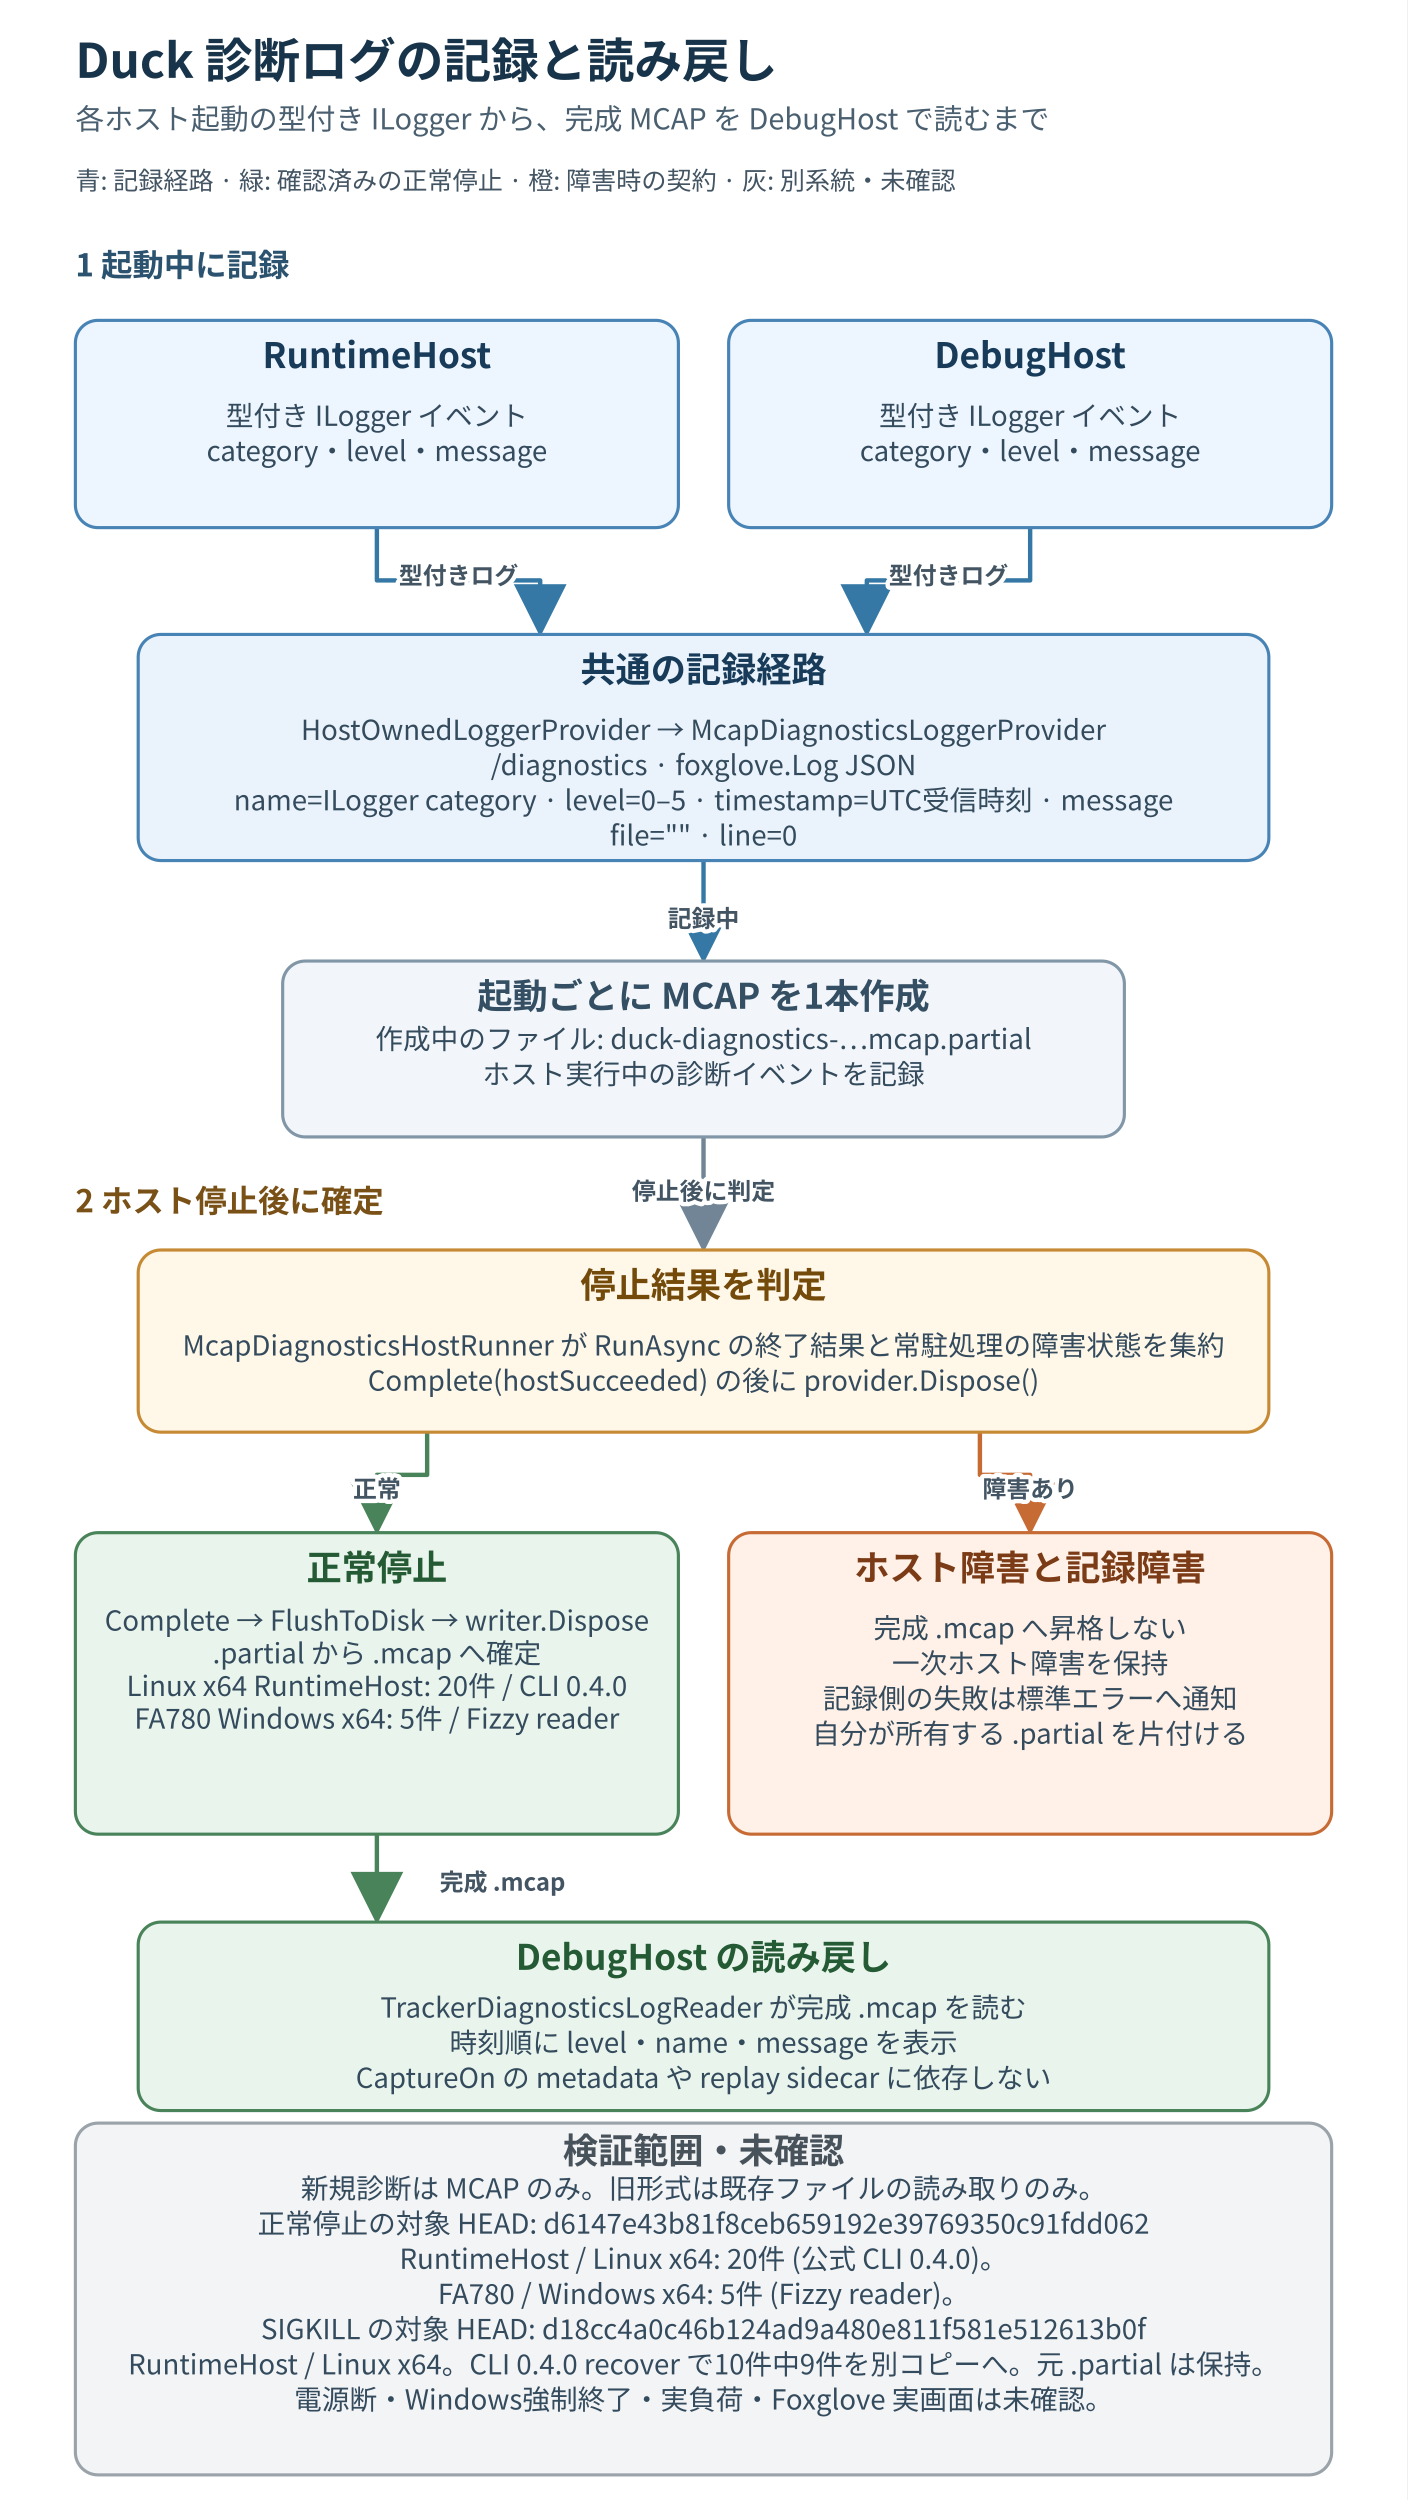
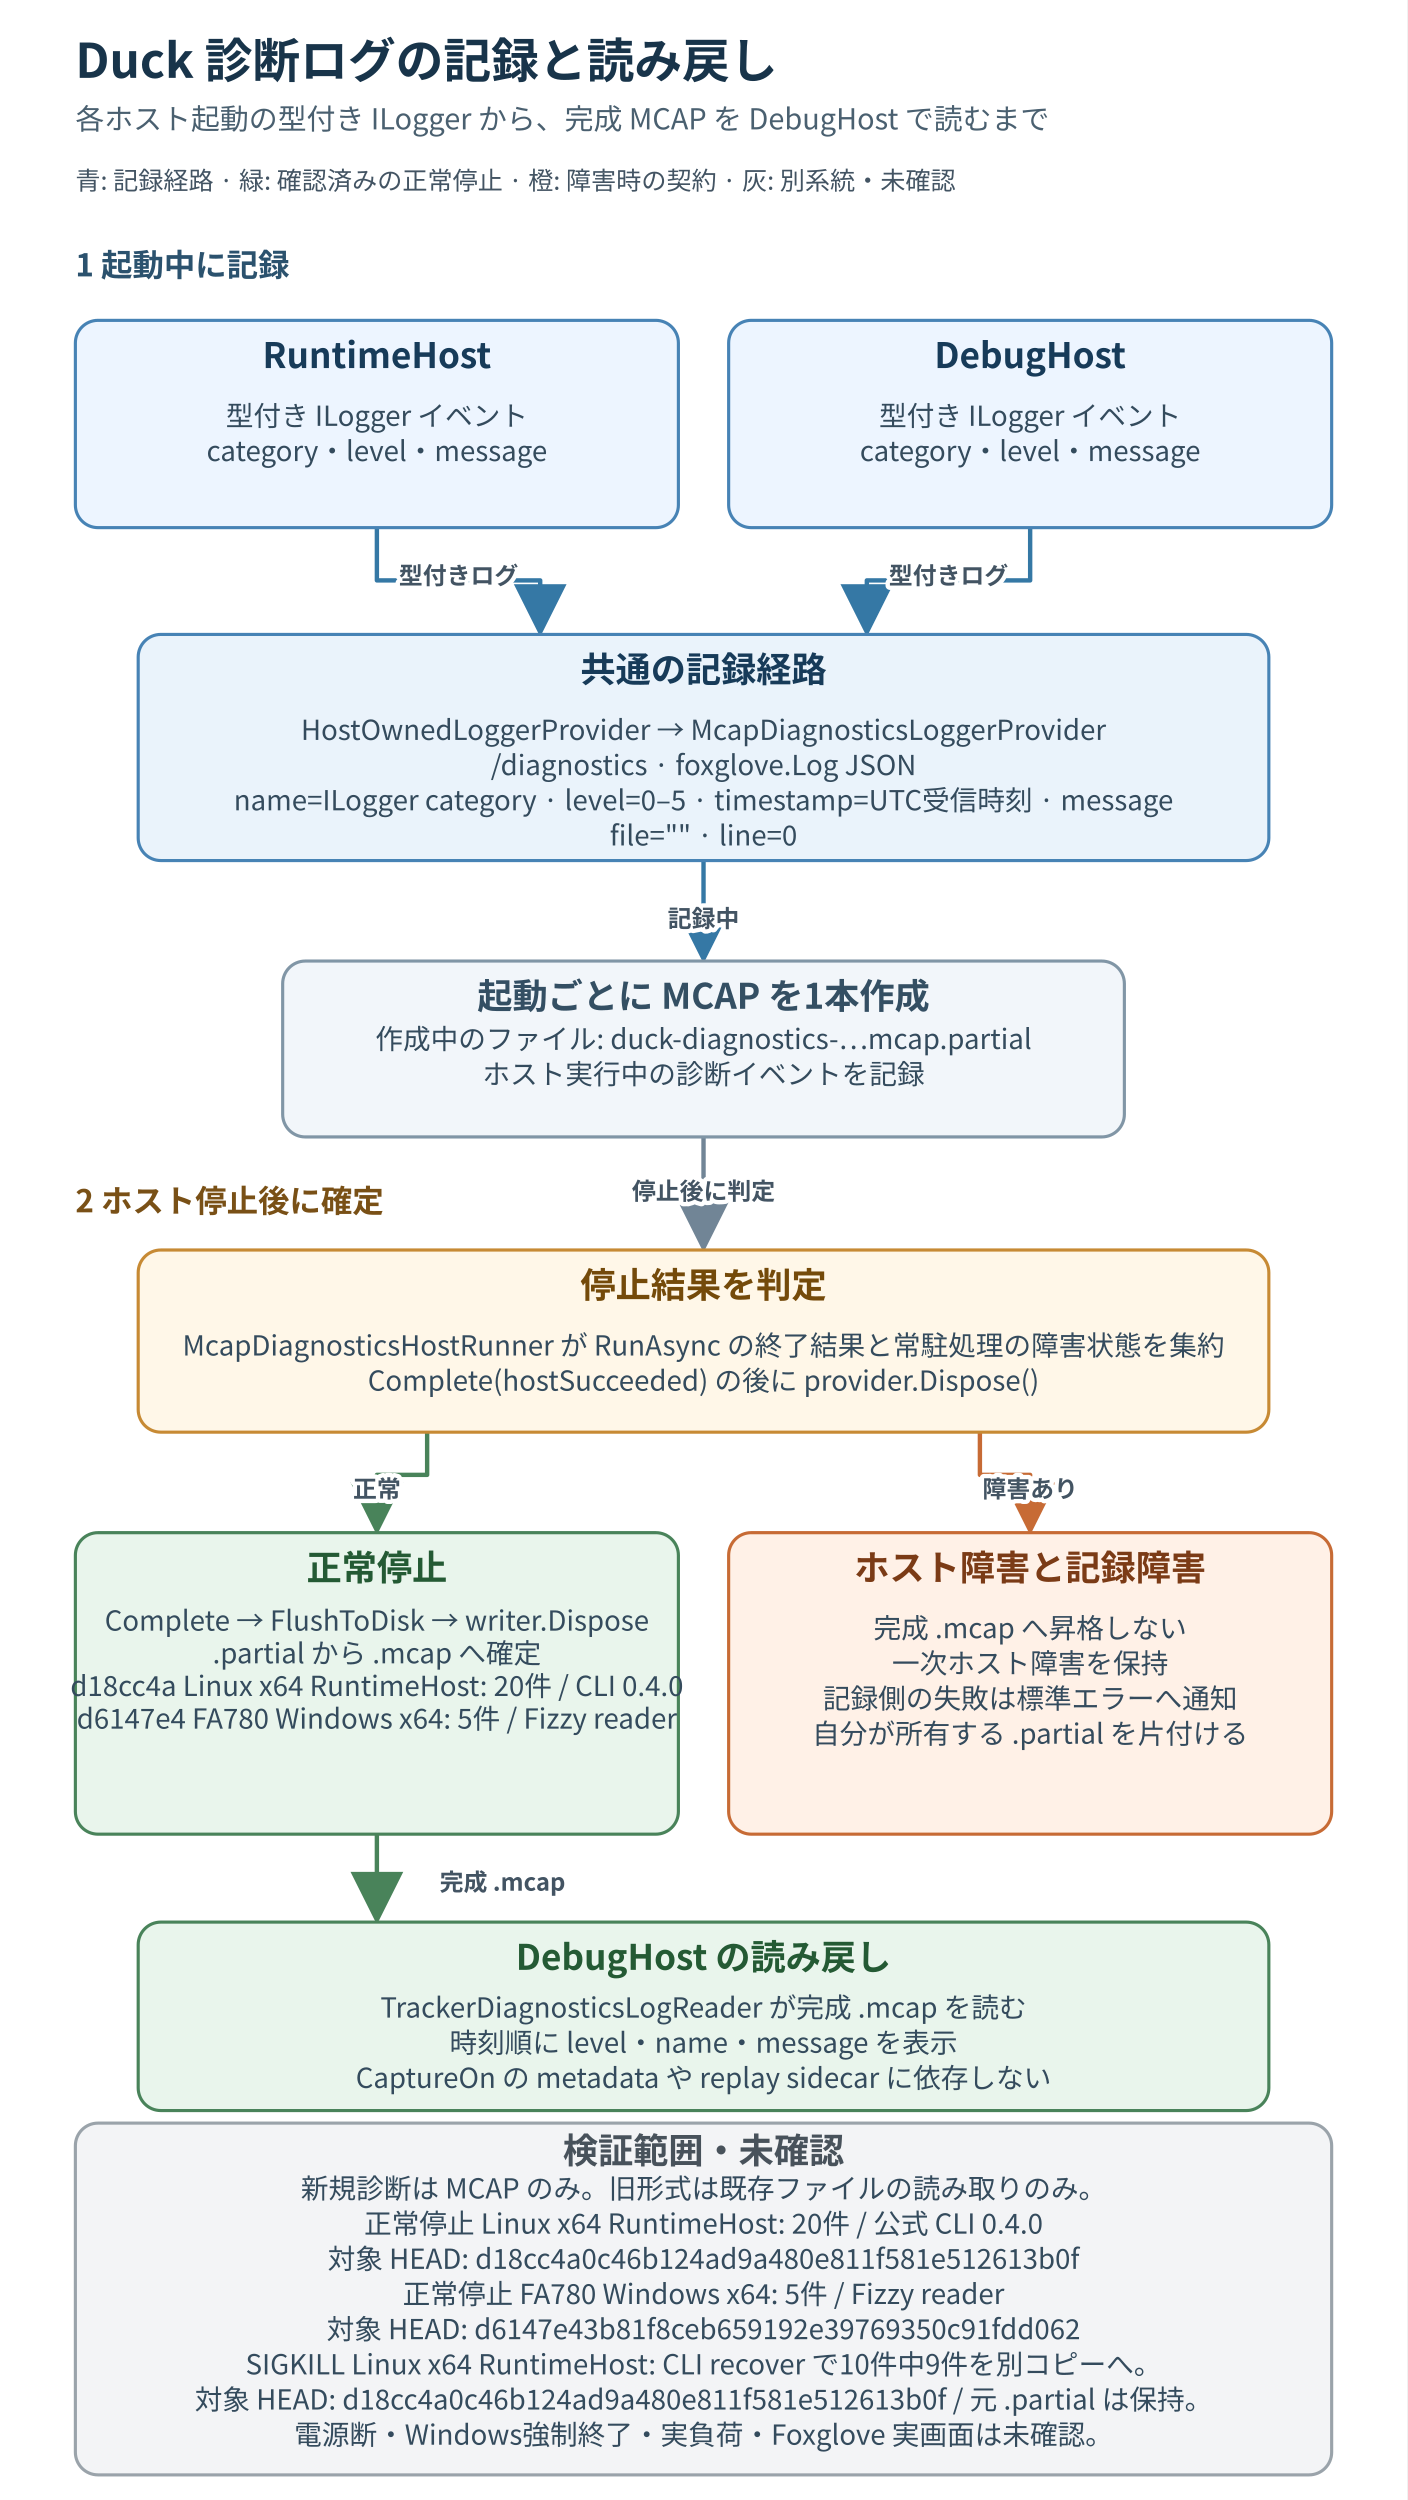
- <svg xmlns="http://www.w3.org/2000/svg" version="1.1" width="1120px" height="1990px" viewBox="0 0 1120 1990" content="&lt;mxfile host=&quot;app.diagrams.net&quot; compressed=&quot;false&quot; type=&quot;device&quot;&gt;&lt;diagram id=&quot;duck-diagnostics-mcap-flow&quot; name=&quot;診断ログの記録と読み戻し&quot;&gt;&lt;mxGraphModel page=&quot;1&quot; grid=&quot;0&quot; gridSize=&quot;10&quot; guides=&quot;1&quot; tooltips=&quot;1&quot; connect=&quot;1&quot; arrows=&quot;1&quot; fold=&quot;1&quot; pageScale=&quot;1&quot; pageWidth=&quot;1120&quot; pageHeight=&quot;1990&quot; math=&quot;0&quot; shadow=&quot;0&quot; background=&quot;#FFFFFF&quot;&gt;&lt;root&gt;&lt;mxCell id=&quot;0&quot; /&gt;&lt;mxCell id=&quot;1&quot; parent=&quot;0&quot; /&gt;&lt;mxCell id=&quot;runtime-host&quot; value=&quot;&amp;lt;b&amp;gt;RuntimeHost&amp;lt;/b&amp;gt;&amp;lt;br&amp;gt;型付き ILogger イベント&amp;lt;br&amp;gt;category・level・message&quot; style=&quot;rounded=1;arcSize=12;whiteSpace=wrap;html=1;align=center;verticalAlign=middle;fontFamily=Noto Sans CJK JP;fontSize=23;fontColor=#24374A;fillColor=#EDF5FF;strokeColor=#4783B5;strokeWidth=2;spacing=10;&quot; vertex=&quot;1&quot; parent=&quot;1&quot;&gt;&lt;mxGeometry x=&quot;60&quot; y=&quot;255&quot; width=&quot;480&quot; height=&quot;165&quot; as=&quot;geometry&quot; /&gt;&lt;/mxCell&gt;&lt;mxCell id=&quot;debug-host&quot; value=&quot;&amp;lt;b&amp;gt;DebugHost&amp;lt;/b&amp;gt;&amp;lt;br&amp;gt;型付き ILogger イベント&amp;lt;br&amp;gt;category・level・message&quot; style=&quot;rounded=1;arcSize=12;whiteSpace=wrap;html=1;align=center;verticalAlign=middle;fontFamily=Noto Sans CJK JP;fontSize=23;fontColor=#24374A;fillColor=#EDF5FF;strokeColor=#4783B5;strokeWidth=2;spacing=10;&quot; vertex=&quot;1&quot; parent=&quot;1&quot;&gt;&lt;mxGeometry x=&quot;580&quot; y=&quot;255&quot; width=&quot;480&quot; height=&quot;165&quot; as=&quot;geometry&quot; /&gt;&lt;/mxCell&gt;&lt;mxCell id=&quot;provider&quot; value=&quot;&amp;lt;b&amp;gt;共通の記録経路&amp;lt;/b&amp;gt;&amp;lt;br&amp;gt;HostOwnedLoggerProvider → McapDiagnosticsLoggerProvider&amp;lt;br&amp;gt;/diagnostics · foxglove.Log JSON&amp;lt;br&amp;gt;name=ILogger category  ·  level=0–5  ·  timestamp=UTC受信時刻  ·  message&amp;lt;br&amp;gt;file=&amp;amp;quot;&amp;amp;quot;  ·  line=0&quot; style=&quot;rounded=1;arcSize=12;whiteSpace=wrap;html=1;align=center;verticalAlign=middle;fontFamily=Noto Sans CJK JP;fontSize=23;fontColor=#24374A;fillColor=#EAF3FB;strokeColor=#4783B5;strokeWidth=2;spacing=10;&quot; vertex=&quot;1&quot; parent=&quot;1&quot;&gt;&lt;mxGeometry x=&quot;110&quot; y=&quot;505&quot; width=&quot;900&quot; height=&quot;180&quot; as=&quot;geometry&quot; /&gt;&lt;/mxCell&gt;&lt;mxCell id=&quot;partial&quot; value=&quot;&amp;lt;b&amp;gt;起動ごとに MCAP を1本作成&amp;lt;/b&amp;gt;&amp;lt;br&amp;gt;作成中のファイル: duck-diagnostics-…mcap.partial&amp;lt;br&amp;gt;ホスト実行中の診断イベントを記録&quot; style=&quot;rounded=1;arcSize=12;whiteSpace=wrap;html=1;align=center;verticalAlign=middle;fontFamily=Noto Sans CJK JP;fontSize=23;fontColor=#24374A;fillColor=#F2F6FA;strokeColor=#8196A6;strokeWidth=2;spacing=10;&quot; vertex=&quot;1&quot; parent=&quot;1&quot;&gt;&lt;mxGeometry x=&quot;225&quot; y=&quot;765&quot; width=&quot;670&quot; height=&quot;140&quot; as=&quot;geometry&quot; /&gt;&lt;/mxCell&gt;&lt;mxCell id=&quot;runner&quot; value=&quot;&amp;lt;b&amp;gt;停止結果を判定&amp;lt;/b&amp;gt;&amp;lt;br&amp;gt;McapDiagnosticsHostRunner が RunAsync の終了結果と常駐処理の障害状態を集約&amp;lt;br&amp;gt;Complete(hostSucceeded) の後に provider.Dispose()&quot; style=&quot;rounded=1;arcSize=12;whiteSpace=wrap;html=1;align=center;verticalAlign=middle;fontFamily=Noto Sans CJK JP;fontSize=23;fontColor=#24374A;fillColor=#FFF7E8;strokeColor=#C78A34;strokeWidth=2;spacing=10;&quot; vertex=&quot;1&quot; parent=&quot;1&quot;&gt;&lt;mxGeometry x=&quot;110&quot; y=&quot;995&quot; width=&quot;900&quot; height=&quot;145&quot; as=&quot;geometry&quot; /&gt;&lt;/mxCell&gt;&lt;mxCell id=&quot;success&quot; value=&quot;&amp;lt;b&amp;gt;正常停止&amp;lt;/b&amp;gt;&amp;lt;br&amp;gt;Complete → FlushToDisk → writer.Dispose&amp;lt;br&amp;gt;.partial から .mcap へ確定&amp;lt;br&amp;gt;d6147e4 Linux x64 RuntimeHost: 20件 / CLI 0.4.0&amp;lt;br&amp;gt;d6147e4 FA780 Windows x64: 5件 / Fizzy reader&quot; style=&quot;rounded=1;arcSize=12;whiteSpace=wrap;html=1;align=center;verticalAlign=middle;fontFamily=Noto Sans CJK JP;fontSize=18;fontColor=#24374A;fillColor=#E9F5EC;strokeColor=#49835A;strokeWidth=2;spacing=10;&quot; vertex=&quot;1&quot; parent=&quot;1&quot;&gt;&lt;mxGeometry x=&quot;60&quot; y=&quot;1220&quot; width=&quot;480&quot; height=&quot;240&quot; as=&quot;geometry&quot; /&gt;&lt;/mxCell&gt;&lt;mxCell id=&quot;failure&quot; value=&quot;&amp;lt;b&amp;gt;ホスト障害と記録障害&amp;lt;/b&amp;gt;&amp;lt;br&amp;gt;完成 .mcap へ昇格しない&amp;lt;br&amp;gt;一次ホスト障害を保持&amp;lt;br&amp;gt;記録側の失敗は標準エラーへ通知&amp;lt;br&amp;gt;自分が所有する .partial を片付ける&quot; style=&quot;rounded=1;arcSize=12;whiteSpace=wrap;html=1;align=center;verticalAlign=middle;fontFamily=Noto Sans CJK JP;fontSize=23;fontColor=#24374A;fillColor=#FFF1E7;strokeColor=#C76B35;strokeWidth=2;spacing=10;&quot; vertex=&quot;1&quot; parent=&quot;1&quot;&gt;&lt;mxGeometry x=&quot;580&quot; y=&quot;1220&quot; width=&quot;480&quot; height=&quot;240&quot; as=&quot;geometry&quot; /&gt;&lt;/mxCell&gt;&lt;mxCell id=&quot;reader&quot; value=&quot;&amp;lt;b&amp;gt;DebugHost の読み戻し&amp;lt;/b&amp;gt;&amp;lt;br&amp;gt;TrackerDiagnosticsLogReader が完成 .mcap を読む&amp;lt;br&amp;gt;時刻順に level・name・message を表示&amp;lt;br&amp;gt;CaptureOn の metadata や replay sidecar に依存しない&quot; style=&quot;rounded=1;arcSize=12;whiteSpace=wrap;html=1;align=center;verticalAlign=middle;fontFamily=Noto Sans CJK JP;fontSize=23;fontColor=#24374A;fillColor=#E9F5EC;strokeColor=#49835A;strokeWidth=2;spacing=10;&quot; vertex=&quot;1&quot; parent=&quot;1&quot;&gt;&lt;mxGeometry x=&quot;110&quot; y=&quot;1530&quot; width=&quot;900&quot; height=&quot;150&quot; as=&quot;geometry&quot; /&gt;&lt;/mxCell&gt;&lt;mxCell id=&quot;scope-note&quot; value=&quot;&amp;lt;b&amp;gt;検証範囲・未確認&amp;lt;/b&amp;gt;&amp;lt;br&amp;gt;新規診断は MCAP のみ。旧形式は既存ファイルの読み取りのみ。&amp;lt;br&amp;gt;正常停止の対象 HEAD: d6147e43b81f8ceb659192e39769350c91fdd062&amp;lt;br&amp;gt;RuntimeHost / Linux x64: 20件 (公式 CLI 0.4.0)。&amp;lt;br&amp;gt;FA780 / Windows x64: 5件 (Fizzy reader)。&amp;lt;br&amp;gt;SIGKILL の対象 HEAD: d18cc4a0c46b124ad9a480e811f581e512613b0f&amp;lt;br&amp;gt;RuntimeHost / Linux x64。CLI 0.4.0 recover で10件中9件を別コピーへ。元 .partial は保持。&amp;lt;br&amp;gt;電源断・Windows強制終了・実負荷・Foxglove 実画面は未確認。&quot; style=&quot;rounded=1;arcSize=12;whiteSpace=wrap;html=1;align=center;verticalAlign=middle;fontFamily=Noto Sans CJK JP;fontSize=17;fontColor=#24374A;fillColor=#F3F4F6;strokeColor=#9AA3AA;strokeWidth=2;spacing=10;&quot; vertex=&quot;1&quot; parent=&quot;1&quot;&gt;&lt;mxGeometry x=&quot;60&quot; y=&quot;1690&quot; width=&quot;1000&quot; height=&quot;280&quot; as=&quot;geometry&quot; /&gt;&lt;/mxCell&gt;&lt;mxCell id=&quot;title&quot; value=&quot;Duck 診断ログの記録と読み戻し&quot; style=&quot;text;html=1;align=start;verticalAlign=middle;fontFamily=Noto Sans CJK JP;fontSize=38;fontColor=#18344A;fontStyle=1;&quot; vertex=&quot;1&quot; parent=&quot;1&quot;&gt;&lt;mxGeometry x=&quot;60&quot; y=&quot;24&quot; width=&quot;1000&quot; height=&quot;50&quot; as=&quot;geometry&quot; /&gt;&lt;/mxCell&gt;&lt;mxCell id=&quot;subtitle&quot; value=&quot;各ホスト起動の型付き ILogger から、完成 MCAP を DebugHost で読むまで&quot; style=&quot;text;html=1;align=start;verticalAlign=middle;fontFamily=Noto Sans CJK JP;fontSize=23;fontColor=#4A6070;fontStyle=0;&quot; vertex=&quot;1&quot; parent=&quot;1&quot;&gt;&lt;mxGeometry x=&quot;60&quot; y=&quot;80&quot; width=&quot;1000&quot; height=&quot;35&quot; as=&quot;geometry&quot; /&gt;&lt;/mxCell&gt;&lt;mxCell id=&quot;legend&quot; value=&quot;青: 記録経路  ·  緑: 確認済みの正常停止  ·  橙: 障害時の契約  ·  灰: 別系統・未確認&quot; style=&quot;text;html=1;align=start;verticalAlign=middle;fontFamily=Noto Sans CJK JP;fontSize=20;fontColor=#435463;fontStyle=0;&quot; vertex=&quot;1&quot; parent=&quot;1&quot;&gt;&lt;mxGeometry x=&quot;60&quot; y=&quot;131&quot; width=&quot;1000&quot; height=&quot;32&quot; as=&quot;geometry&quot; /&gt;&lt;/mxCell&gt;&lt;mxCell id=&quot;section-record&quot; value=&quot;1  起動中に記録&quot; style=&quot;text;html=1;align=start;verticalAlign=middle;fontFamily=Noto Sans CJK JP;fontSize=25;fontColor=#2B526E;fontStyle=1;&quot; vertex=&quot;1&quot; parent=&quot;1&quot;&gt;&lt;mxGeometry x=&quot;60&quot; y=&quot;195&quot; width=&quot;1000&quot; height=&quot;37&quot; as=&quot;geometry&quot; /&gt;&lt;/mxCell&gt;&lt;mxCell id=&quot;section-stop&quot; value=&quot;2  ホスト停止後に確定&quot; style=&quot;text;html=1;align=start;verticalAlign=middle;fontFamily=Noto Sans CJK JP;fontSize=25;fontColor=#795016;fontStyle=1;&quot; vertex=&quot;1&quot; parent=&quot;1&quot;&gt;&lt;mxGeometry x=&quot;60&quot; y=&quot;940&quot; width=&quot;1000&quot; height=&quot;37&quot; as=&quot;geometry&quot; /&gt;&lt;/mxCell&gt;&lt;mxCell id=&quot;runtime-to-provider&quot; value=&quot;型付きログ&quot; style=&quot;edgeStyle=orthogonalEdgeStyle;rounded=0;orthogonalLoop=1;jettySize=auto;html=1;endArrow=block;endFill=1;strokeWidth=3;strokeColor=#3578A5;fontFamily=Noto Sans CJK JP;fontSize=19;fontColor=#435463;labelBackgroundColor=#FFFFFF;&quot; edge=&quot;1&quot; parent=&quot;1&quot; source=&quot;runtime-host&quot; target=&quot;provider&quot;&gt;&lt;mxGeometry relative=&quot;1&quot; as=&quot;geometry&quot;&gt;&lt;mxPoint as=&quot;offset&quot; x=&quot;0&quot; y=&quot;-12&quot; /&gt;&lt;/mxGeometry&gt;&lt;/mxCell&gt;&lt;mxCell id=&quot;debug-to-provider&quot; value=&quot;型付きログ&quot; style=&quot;edgeStyle=orthogonalEdgeStyle;rounded=0;orthogonalLoop=1;jettySize=auto;html=1;endArrow=block;endFill=1;strokeWidth=3;strokeColor=#3578A5;fontFamily=Noto Sans CJK JP;fontSize=19;fontColor=#435463;labelBackgroundColor=#FFFFFF;&quot; edge=&quot;1&quot; parent=&quot;1&quot; source=&quot;debug-host&quot; target=&quot;provider&quot;&gt;&lt;mxGeometry relative=&quot;1&quot; as=&quot;geometry&quot;&gt;&lt;mxPoint as=&quot;offset&quot; x=&quot;0&quot; y=&quot;-12&quot; /&gt;&lt;/mxGeometry&gt;&lt;/mxCell&gt;&lt;mxCell id=&quot;provider-to-partial&quot; value=&quot;記録中&quot; style=&quot;edgeStyle=orthogonalEdgeStyle;rounded=0;orthogonalLoop=1;jettySize=auto;html=1;endArrow=block;endFill=1;strokeWidth=3;strokeColor=#3578A5;fontFamily=Noto Sans CJK JP;fontSize=19;fontColor=#435463;labelBackgroundColor=#FFFFFF;&quot; edge=&quot;1&quot; parent=&quot;1&quot; source=&quot;provider&quot; target=&quot;partial&quot;&gt;&lt;mxGeometry relative=&quot;1&quot; as=&quot;geometry&quot;&gt;&lt;mxPoint as=&quot;offset&quot; x=&quot;0&quot; y=&quot;-12&quot; /&gt;&lt;/mxGeometry&gt;&lt;/mxCell&gt;&lt;mxCell id=&quot;partial-to-runner&quot; value=&quot;ホスト停止後に判定&quot; style=&quot;edgeStyle=orthogonalEdgeStyle;rounded=0;orthogonalLoop=1;jettySize=auto;html=1;endArrow=block;endFill=1;strokeWidth=3;strokeColor=#718596;fontFamily=Noto Sans CJK JP;fontSize=19;fontColor=#435463;labelBackgroundColor=#FFFFFF;&quot; edge=&quot;1&quot; parent=&quot;1&quot; source=&quot;partial&quot; target=&quot;runner&quot;&gt;&lt;mxGeometry relative=&quot;1&quot; as=&quot;geometry&quot;&gt;&lt;mxPoint as=&quot;offset&quot; x=&quot;0&quot; y=&quot;-12&quot; /&gt;&lt;/mxGeometry&gt;&lt;/mxCell&gt;&lt;mxCell id=&quot;runner-to-success&quot; value=&quot;正常&quot; style=&quot;edgeStyle=orthogonalEdgeStyle;rounded=0;orthogonalLoop=1;jettySize=auto;html=1;endArrow=block;endFill=1;strokeWidth=3;strokeColor=#49835A;fontFamily=Noto Sans CJK JP;fontSize=19;fontColor=#435463;labelBackgroundColor=#FFFFFF;&quot; edge=&quot;1&quot; parent=&quot;1&quot; source=&quot;runner&quot; target=&quot;success&quot;&gt;&lt;mxGeometry relative=&quot;1&quot; as=&quot;geometry&quot;&gt;&lt;mxPoint as=&quot;offset&quot; x=&quot;0&quot; y=&quot;-12&quot; /&gt;&lt;/mxGeometry&gt;&lt;/mxCell&gt;&lt;mxCell id=&quot;runner-to-failure&quot; value=&quot;障害あり&quot; style=&quot;edgeStyle=orthogonalEdgeStyle;rounded=0;orthogonalLoop=1;jettySize=auto;html=1;endArrow=block;endFill=1;strokeWidth=3;strokeColor=#C76B35;fontFamily=Noto Sans CJK JP;fontSize=19;fontColor=#435463;labelBackgroundColor=#FFFFFF;&quot; edge=&quot;1&quot; parent=&quot;1&quot; source=&quot;runner&quot; target=&quot;failure&quot;&gt;&lt;mxGeometry relative=&quot;1&quot; as=&quot;geometry&quot;&gt;&lt;mxPoint as=&quot;offset&quot; x=&quot;0&quot; y=&quot;-12&quot; /&gt;&lt;/mxGeometry&gt;&lt;/mxCell&gt;&lt;mxCell id=&quot;success-to-reader&quot; value=&quot;完成 .mcap&quot; style=&quot;edgeStyle=orthogonalEdgeStyle;rounded=0;orthogonalLoop=1;jettySize=auto;html=1;endArrow=block;endFill=1;strokeWidth=3;strokeColor=#49835A;fontFamily=Noto Sans CJK JP;fontSize=19;fontColor=#435463;labelBackgroundColor=#FFFFFF;&quot; edge=&quot;1&quot; parent=&quot;1&quot; source=&quot;success&quot; target=&quot;reader&quot;&gt;&lt;mxGeometry relative=&quot;1&quot; as=&quot;geometry&quot;&gt;&lt;mxPoint as=&quot;offset&quot; x=&quot;100&quot; y=&quot;-12&quot; /&gt;&lt;/mxGeometry&gt;&lt;/mxCell&gt;&lt;/root&gt;&lt;/mxGraphModel&gt;&lt;/diagram&gt;&lt;/mxfile&gt;">
+ <svg xmlns="http://www.w3.org/2000/svg" version="1.1" width="1120px" height="1990px" viewBox="0 0 1120 1990" content="&lt;mxfile host=&quot;app.diagrams.net&quot; compressed=&quot;false&quot; type=&quot;device&quot;&gt;&lt;diagram id=&quot;duck-diagnostics-mcap-flow&quot; name=&quot;診断ログの記録と読み戻し&quot;&gt;&lt;mxGraphModel page=&quot;1&quot; grid=&quot;0&quot; gridSize=&quot;10&quot; guides=&quot;1&quot; tooltips=&quot;1&quot; connect=&quot;1&quot; arrows=&quot;1&quot; fold=&quot;1&quot; pageScale=&quot;1&quot; pageWidth=&quot;1120&quot; pageHeight=&quot;1990&quot; math=&quot;0&quot; shadow=&quot;0&quot; background=&quot;#FFFFFF&quot;&gt;&lt;root&gt;&lt;mxCell id=&quot;0&quot; /&gt;&lt;mxCell id=&quot;1&quot; parent=&quot;0&quot; /&gt;&lt;mxCell id=&quot;runtime-host&quot; value=&quot;&amp;lt;b&amp;gt;RuntimeHost&amp;lt;/b&amp;gt;&amp;lt;br&amp;gt;型付き ILogger イベント&amp;lt;br&amp;gt;category・level・message&quot; style=&quot;rounded=1;arcSize=12;whiteSpace=wrap;html=1;align=center;verticalAlign=middle;fontFamily=Noto Sans CJK JP;fontSize=23;fontColor=#24374A;fillColor=#EDF5FF;strokeColor=#4783B5;strokeWidth=2;spacing=10;&quot; vertex=&quot;1&quot; parent=&quot;1&quot;&gt;&lt;mxGeometry x=&quot;60&quot; y=&quot;255&quot; width=&quot;480&quot; height=&quot;165&quot; as=&quot;geometry&quot; /&gt;&lt;/mxCell&gt;&lt;mxCell id=&quot;debug-host&quot; value=&quot;&amp;lt;b&amp;gt;DebugHost&amp;lt;/b&amp;gt;&amp;lt;br&amp;gt;型付き ILogger イベント&amp;lt;br&amp;gt;category・level・message&quot; style=&quot;rounded=1;arcSize=12;whiteSpace=wrap;html=1;align=center;verticalAlign=middle;fontFamily=Noto Sans CJK JP;fontSize=23;fontColor=#24374A;fillColor=#EDF5FF;strokeColor=#4783B5;strokeWidth=2;spacing=10;&quot; vertex=&quot;1&quot; parent=&quot;1&quot;&gt;&lt;mxGeometry x=&quot;580&quot; y=&quot;255&quot; width=&quot;480&quot; height=&quot;165&quot; as=&quot;geometry&quot; /&gt;&lt;/mxCell&gt;&lt;mxCell id=&quot;provider&quot; value=&quot;&amp;lt;b&amp;gt;共通の記録経路&amp;lt;/b&amp;gt;&amp;lt;br&amp;gt;HostOwnedLoggerProvider → McapDiagnosticsLoggerProvider&amp;lt;br&amp;gt;/diagnostics · foxglove.Log JSON&amp;lt;br&amp;gt;name=ILogger category  ·  level=0–5  ·  timestamp=UTC受信時刻  ·  message&amp;lt;br&amp;gt;file=&amp;amp;quot;&amp;amp;quot;  ·  line=0&quot; style=&quot;rounded=1;arcSize=12;whiteSpace=wrap;html=1;align=center;verticalAlign=middle;fontFamily=Noto Sans CJK JP;fontSize=23;fontColor=#24374A;fillColor=#EAF3FB;strokeColor=#4783B5;strokeWidth=2;spacing=10;&quot; vertex=&quot;1&quot; parent=&quot;1&quot;&gt;&lt;mxGeometry x=&quot;110&quot; y=&quot;505&quot; width=&quot;900&quot; height=&quot;180&quot; as=&quot;geometry&quot; /&gt;&lt;/mxCell&gt;&lt;mxCell id=&quot;partial&quot; value=&quot;&amp;lt;b&amp;gt;起動ごとに MCAP を1本作成&amp;lt;/b&amp;gt;&amp;lt;br&amp;gt;作成中のファイル: duck-diagnostics-…mcap.partial&amp;lt;br&amp;gt;ホスト実行中の診断イベントを記録&quot; style=&quot;rounded=1;arcSize=12;whiteSpace=wrap;html=1;align=center;verticalAlign=middle;fontFamily=Noto Sans CJK JP;fontSize=23;fontColor=#24374A;fillColor=#F2F6FA;strokeColor=#8196A6;strokeWidth=2;spacing=10;&quot; vertex=&quot;1&quot; parent=&quot;1&quot;&gt;&lt;mxGeometry x=&quot;225&quot; y=&quot;765&quot; width=&quot;670&quot; height=&quot;140&quot; as=&quot;geometry&quot; /&gt;&lt;/mxCell&gt;&lt;mxCell id=&quot;runner&quot; value=&quot;&amp;lt;b&amp;gt;停止結果を判定&amp;lt;/b&amp;gt;&amp;lt;br&amp;gt;McapDiagnosticsHostRunner が RunAsync の終了結果と常駐処理の障害状態を集約&amp;lt;br&amp;gt;Complete(hostSucceeded) の後に provider.Dispose()&quot; style=&quot;rounded=1;arcSize=12;whiteSpace=wrap;html=1;align=center;verticalAlign=middle;fontFamily=Noto Sans CJK JP;fontSize=23;fontColor=#24374A;fillColor=#FFF7E8;strokeColor=#C78A34;strokeWidth=2;spacing=10;&quot; vertex=&quot;1&quot; parent=&quot;1&quot;&gt;&lt;mxGeometry x=&quot;110&quot; y=&quot;995&quot; width=&quot;900&quot; height=&quot;145&quot; as=&quot;geometry&quot; /&gt;&lt;/mxCell&gt;&lt;mxCell id=&quot;success&quot; value=&quot;&amp;lt;b&amp;gt;正常停止&amp;lt;/b&amp;gt;&amp;lt;br&amp;gt;Complete → FlushToDisk → writer.Dispose&amp;lt;br&amp;gt;.partial から .mcap へ確定&amp;lt;br&amp;gt;d18cc4a Linux x64 RuntimeHost: 20件 / CLI 0.4.0&amp;lt;br&amp;gt;d6147e4 FA780 Windows x64: 5件 / Fizzy reader&quot; style=&quot;rounded=1;arcSize=12;whiteSpace=wrap;html=1;align=center;verticalAlign=middle;fontFamily=Noto Sans CJK JP;fontSize=16;fontColor=#24374A;fillColor=#E9F5EC;strokeColor=#49835A;strokeWidth=2;spacing=10;&quot; vertex=&quot;1&quot; parent=&quot;1&quot;&gt;&lt;mxGeometry x=&quot;60&quot; y=&quot;1220&quot; width=&quot;480&quot; height=&quot;240&quot; as=&quot;geometry&quot; /&gt;&lt;/mxCell&gt;&lt;mxCell id=&quot;failure&quot; value=&quot;&amp;lt;b&amp;gt;ホスト障害と記録障害&amp;lt;/b&amp;gt;&amp;lt;br&amp;gt;完成 .mcap へ昇格しない&amp;lt;br&amp;gt;一次ホスト障害を保持&amp;lt;br&amp;gt;記録側の失敗は標準エラーへ通知&amp;lt;br&amp;gt;自分が所有する .partial を片付ける&quot; style=&quot;rounded=1;arcSize=12;whiteSpace=wrap;html=1;align=center;verticalAlign=middle;fontFamily=Noto Sans CJK JP;fontSize=23;fontColor=#24374A;fillColor=#FFF1E7;strokeColor=#C76B35;strokeWidth=2;spacing=10;&quot; vertex=&quot;1&quot; parent=&quot;1&quot;&gt;&lt;mxGeometry x=&quot;580&quot; y=&quot;1220&quot; width=&quot;480&quot; height=&quot;240&quot; as=&quot;geometry&quot; /&gt;&lt;/mxCell&gt;&lt;mxCell id=&quot;reader&quot; value=&quot;&amp;lt;b&amp;gt;DebugHost の読み戻し&amp;lt;/b&amp;gt;&amp;lt;br&amp;gt;TrackerDiagnosticsLogReader が完成 .mcap を読む&amp;lt;br&amp;gt;時刻順に level・name・message を表示&amp;lt;br&amp;gt;CaptureOn の metadata や replay sidecar に依存しない&quot; style=&quot;rounded=1;arcSize=12;whiteSpace=wrap;html=1;align=center;verticalAlign=middle;fontFamily=Noto Sans CJK JP;fontSize=23;fontColor=#24374A;fillColor=#E9F5EC;strokeColor=#49835A;strokeWidth=2;spacing=10;&quot; vertex=&quot;1&quot; parent=&quot;1&quot;&gt;&lt;mxGeometry x=&quot;110&quot; y=&quot;1530&quot; width=&quot;900&quot; height=&quot;150&quot; as=&quot;geometry&quot; /&gt;&lt;/mxCell&gt;&lt;mxCell id=&quot;scope-note&quot; value=&quot;&amp;lt;b&amp;gt;検証範囲・未確認&amp;lt;/b&amp;gt;&amp;lt;br&amp;gt;新規診断は MCAP のみ。旧形式は既存ファイルの読み取りのみ。&amp;lt;br&amp;gt;正常停止 Linux x64 RuntimeHost: 20件 / 公式 CLI 0.4.0&amp;lt;br&amp;gt;対象 HEAD: d18cc4a0c46b124ad9a480e811f581e512613b0f&amp;lt;br&amp;gt;正常停止 FA780 Windows x64: 5件 / Fizzy reader&amp;lt;br&amp;gt;対象 HEAD: d6147e43b81f8ceb659192e39769350c91fdd062&amp;lt;br&amp;gt;SIGKILL Linux x64 RuntimeHost: CLI recover で10件中9件を別コピーへ。&amp;lt;br&amp;gt;対象 HEAD: d18cc4a0c46b124ad9a480e811f581e512613b0f / 元 .partial は保持。&amp;lt;br&amp;gt;電源断・Windows強制終了・実負荷・Foxglove 実画面は未確認。&quot; style=&quot;rounded=1;arcSize=12;whiteSpace=wrap;html=1;align=center;verticalAlign=middle;fontFamily=Noto Sans CJK JP;fontSize=17;fontColor=#24374A;fillColor=#F3F4F6;strokeColor=#9AA3AA;strokeWidth=2;spacing=10;&quot; vertex=&quot;1&quot; parent=&quot;1&quot;&gt;&lt;mxGeometry x=&quot;60&quot; y=&quot;1690&quot; width=&quot;1000&quot; height=&quot;280&quot; as=&quot;geometry&quot; /&gt;&lt;/mxCell&gt;&lt;mxCell id=&quot;title&quot; value=&quot;Duck 診断ログの記録と読み戻し&quot; style=&quot;text;html=1;align=start;verticalAlign=middle;fontFamily=Noto Sans CJK JP;fontSize=38;fontColor=#18344A;fontStyle=1;&quot; vertex=&quot;1&quot; parent=&quot;1&quot;&gt;&lt;mxGeometry x=&quot;60&quot; y=&quot;24&quot; width=&quot;1000&quot; height=&quot;50&quot; as=&quot;geometry&quot; /&gt;&lt;/mxCell&gt;&lt;mxCell id=&quot;subtitle&quot; value=&quot;各ホスト起動の型付き ILogger から、完成 MCAP を DebugHost で読むまで&quot; style=&quot;text;html=1;align=start;verticalAlign=middle;fontFamily=Noto Sans CJK JP;fontSize=23;fontColor=#4A6070;fontStyle=0;&quot; vertex=&quot;1&quot; parent=&quot;1&quot;&gt;&lt;mxGeometry x=&quot;60&quot; y=&quot;80&quot; width=&quot;1000&quot; height=&quot;35&quot; as=&quot;geometry&quot; /&gt;&lt;/mxCell&gt;&lt;mxCell id=&quot;legend&quot; value=&quot;青: 記録経路  ·  緑: 確認済みの正常停止  ·  橙: 障害時の契約  ·  灰: 別系統・未確認&quot; style=&quot;text;html=1;align=start;verticalAlign=middle;fontFamily=Noto Sans CJK JP;fontSize=20;fontColor=#435463;fontStyle=0;&quot; vertex=&quot;1&quot; parent=&quot;1&quot;&gt;&lt;mxGeometry x=&quot;60&quot; y=&quot;131&quot; width=&quot;1000&quot; height=&quot;32&quot; as=&quot;geometry&quot; /&gt;&lt;/mxCell&gt;&lt;mxCell id=&quot;section-record&quot; value=&quot;1  起動中に記録&quot; style=&quot;text;html=1;align=start;verticalAlign=middle;fontFamily=Noto Sans CJK JP;fontSize=25;fontColor=#2B526E;fontStyle=1;&quot; vertex=&quot;1&quot; parent=&quot;1&quot;&gt;&lt;mxGeometry x=&quot;60&quot; y=&quot;195&quot; width=&quot;1000&quot; height=&quot;37&quot; as=&quot;geometry&quot; /&gt;&lt;/mxCell&gt;&lt;mxCell id=&quot;section-stop&quot; value=&quot;2  ホスト停止後に確定&quot; style=&quot;text;html=1;align=start;verticalAlign=middle;fontFamily=Noto Sans CJK JP;fontSize=25;fontColor=#795016;fontStyle=1;&quot; vertex=&quot;1&quot; parent=&quot;1&quot;&gt;&lt;mxGeometry x=&quot;60&quot; y=&quot;940&quot; width=&quot;1000&quot; height=&quot;37&quot; as=&quot;geometry&quot; /&gt;&lt;/mxCell&gt;&lt;mxCell id=&quot;runtime-to-provider&quot; value=&quot;型付きログ&quot; style=&quot;edgeStyle=orthogonalEdgeStyle;rounded=0;orthogonalLoop=1;jettySize=auto;html=1;endArrow=block;endFill=1;strokeWidth=3;strokeColor=#3578A5;fontFamily=Noto Sans CJK JP;fontSize=19;fontColor=#435463;labelBackgroundColor=#FFFFFF;&quot; edge=&quot;1&quot; parent=&quot;1&quot; source=&quot;runtime-host&quot; target=&quot;provider&quot;&gt;&lt;mxGeometry relative=&quot;1&quot; as=&quot;geometry&quot;&gt;&lt;mxPoint as=&quot;offset&quot; x=&quot;0&quot; y=&quot;-12&quot; /&gt;&lt;/mxGeometry&gt;&lt;/mxCell&gt;&lt;mxCell id=&quot;debug-to-provider&quot; value=&quot;型付きログ&quot; style=&quot;edgeStyle=orthogonalEdgeStyle;rounded=0;orthogonalLoop=1;jettySize=auto;html=1;endArrow=block;endFill=1;strokeWidth=3;strokeColor=#3578A5;fontFamily=Noto Sans CJK JP;fontSize=19;fontColor=#435463;labelBackgroundColor=#FFFFFF;&quot; edge=&quot;1&quot; parent=&quot;1&quot; source=&quot;debug-host&quot; target=&quot;provider&quot;&gt;&lt;mxGeometry relative=&quot;1&quot; as=&quot;geometry&quot;&gt;&lt;mxPoint as=&quot;offset&quot; x=&quot;0&quot; y=&quot;-12&quot; /&gt;&lt;/mxGeometry&gt;&lt;/mxCell&gt;&lt;mxCell id=&quot;provider-to-partial&quot; value=&quot;記録中&quot; style=&quot;edgeStyle=orthogonalEdgeStyle;rounded=0;orthogonalLoop=1;jettySize=auto;html=1;endArrow=block;endFill=1;strokeWidth=3;strokeColor=#3578A5;fontFamily=Noto Sans CJK JP;fontSize=19;fontColor=#435463;labelBackgroundColor=#FFFFFF;&quot; edge=&quot;1&quot; parent=&quot;1&quot; source=&quot;provider&quot; target=&quot;partial&quot;&gt;&lt;mxGeometry relative=&quot;1&quot; as=&quot;geometry&quot;&gt;&lt;mxPoint as=&quot;offset&quot; x=&quot;0&quot; y=&quot;-12&quot; /&gt;&lt;/mxGeometry&gt;&lt;/mxCell&gt;&lt;mxCell id=&quot;partial-to-runner&quot; value=&quot;ホスト停止後に判定&quot; style=&quot;edgeStyle=orthogonalEdgeStyle;rounded=0;orthogonalLoop=1;jettySize=auto;html=1;endArrow=block;endFill=1;strokeWidth=3;strokeColor=#718596;fontFamily=Noto Sans CJK JP;fontSize=19;fontColor=#435463;labelBackgroundColor=#FFFFFF;&quot; edge=&quot;1&quot; parent=&quot;1&quot; source=&quot;partial&quot; target=&quot;runner&quot;&gt;&lt;mxGeometry relative=&quot;1&quot; as=&quot;geometry&quot;&gt;&lt;mxPoint as=&quot;offset&quot; x=&quot;0&quot; y=&quot;-12&quot; /&gt;&lt;/mxGeometry&gt;&lt;/mxCell&gt;&lt;mxCell id=&quot;runner-to-success&quot; value=&quot;正常&quot; style=&quot;edgeStyle=orthogonalEdgeStyle;rounded=0;orthogonalLoop=1;jettySize=auto;html=1;endArrow=block;endFill=1;strokeWidth=3;strokeColor=#49835A;fontFamily=Noto Sans CJK JP;fontSize=19;fontColor=#435463;labelBackgroundColor=#FFFFFF;&quot; edge=&quot;1&quot; parent=&quot;1&quot; source=&quot;runner&quot; target=&quot;success&quot;&gt;&lt;mxGeometry relative=&quot;1&quot; as=&quot;geometry&quot;&gt;&lt;mxPoint as=&quot;offset&quot; x=&quot;0&quot; y=&quot;-12&quot; /&gt;&lt;/mxGeometry&gt;&lt;/mxCell&gt;&lt;mxCell id=&quot;runner-to-failure&quot; value=&quot;障害あり&quot; style=&quot;edgeStyle=orthogonalEdgeStyle;rounded=0;orthogonalLoop=1;jettySize=auto;html=1;endArrow=block;endFill=1;strokeWidth=3;strokeColor=#C76B35;fontFamily=Noto Sans CJK JP;fontSize=19;fontColor=#435463;labelBackgroundColor=#FFFFFF;&quot; edge=&quot;1&quot; parent=&quot;1&quot; source=&quot;runner&quot; target=&quot;failure&quot;&gt;&lt;mxGeometry relative=&quot;1&quot; as=&quot;geometry&quot;&gt;&lt;mxPoint as=&quot;offset&quot; x=&quot;0&quot; y=&quot;-12&quot; /&gt;&lt;/mxGeometry&gt;&lt;/mxCell&gt;&lt;mxCell id=&quot;success-to-reader&quot; value=&quot;完成 .mcap&quot; style=&quot;edgeStyle=orthogonalEdgeStyle;rounded=0;orthogonalLoop=1;jettySize=auto;html=1;endArrow=block;endFill=1;strokeWidth=3;strokeColor=#49835A;fontFamily=Noto Sans CJK JP;fontSize=19;fontColor=#435463;labelBackgroundColor=#FFFFFF;&quot; edge=&quot;1&quot; parent=&quot;1&quot; source=&quot;success&quot; target=&quot;reader&quot;&gt;&lt;mxGeometry relative=&quot;1&quot; as=&quot;geometry&quot;&gt;&lt;mxPoint as=&quot;offset&quot; x=&quot;100&quot; y=&quot;-12&quot; /&gt;&lt;/mxGeometry&gt;&lt;/mxCell&gt;&lt;/root&gt;&lt;/mxGraphModel&gt;&lt;/diagram&gt;&lt;/mxfile&gt;">
  <defs>
    <marker id="arrow-blue" markerWidth="12" markerHeight="12" refX="10" refY="6" orient="auto" markerUnits="strokeWidth">
      <path d="M 0 0 L 12 6 L 0 12 z" fill="#3578A5" />
    </marker>
    <marker id="arrow-green" markerWidth="12" markerHeight="12" refX="10" refY="6" orient="auto" markerUnits="strokeWidth">
      <path d="M 0 0 L 12 6 L 0 12 z" fill="#49835A" />
    </marker>
    <marker id="arrow-orange" markerWidth="12" markerHeight="12" refX="10" refY="6" orient="auto" markerUnits="strokeWidth">
      <path d="M 0 0 L 12 6 L 0 12 z" fill="#C76B35" />
    </marker>
    <marker id="arrow-gray" markerWidth="12" markerHeight="12" refX="10" refY="6" orient="auto" markerUnits="strokeWidth">
      <path d="M 0 0 L 12 6 L 0 12 z" fill="#718596" />
    </marker>
    <style>text{font-family:'Noto Sans CJK JP','Noto Sans JP','Yu Gothic',sans-serif} .edge-label{font-size:19px;font-weight:600;fill:#435463;text-anchor:middle;paint-order:stroke;stroke:#fff;stroke-width:7px;stroke-linejoin:round} .node-title{font-size:28px;font-weight:700;text-anchor:middle} .node-body{font-size:22px;fill:#344B5D;text-anchor:middle}</style>
  </defs>
  <rect x="0" y="0" width="100%" height="100%" fill="#FFFFFF" />
  <text data-cell-id="title" x="60" y="62" font-size="38px" font-weight="700" fill="#18344A" text-anchor="start">Duck 診断ログの記録と読み戻し</text>
  <text data-cell-id="subtitle" x="60" y="103" font-size="23px" font-weight="400" fill="#4A6070" text-anchor="start">各ホスト起動の型付き ILogger から、完成 MCAP を DebugHost で読むまで</text>
  <text data-cell-id="legend" x="60" y="151" font-size="20px" font-weight="500" fill="#435463" text-anchor="start">青: 記録経路  ·  緑: 確認済みの正常停止  ·  橙: 障害時の契約  ·  灰: 別系統・未確認</text>
  <text data-cell-id="section-record" x="60" y="220" font-size="25px" font-weight="700" fill="#2B526E" text-anchor="start">1  起動中に記録</text>
  <text data-cell-id="section-stop" x="60" y="965" font-size="25px" font-weight="700" fill="#795016" text-anchor="start">2  ホスト停止後に確定</text>
  <path data-cell-id="runtime-to-provider" d="M 300 420 L 300 462 L 430 462 L 430 500" fill="none" stroke="#3578A5" stroke-width="3.5" stroke-linecap="round" stroke-linejoin="round" marker-end="url(#arrow-blue)" />
  <path data-cell-id="debug-to-provider" d="M 820 420 L 820 462 L 690 462 L 690 500" fill="none" stroke="#3578A5" stroke-width="3.5" stroke-linecap="round" stroke-linejoin="round" marker-end="url(#arrow-blue)" />
  <path data-cell-id="provider-to-partial" d="M 560 685 L 560 760" fill="none" stroke="#3578A5" stroke-width="3.5" stroke-linecap="round" stroke-linejoin="round" marker-end="url(#arrow-blue)" />
  <path data-cell-id="partial-to-runner" d="M 560 905 L 560 990" fill="none" stroke="#718596" stroke-width="3.5" stroke-linecap="round" stroke-linejoin="round" marker-end="url(#arrow-gray)" />
  <path data-cell-id="runner-to-success" d="M 340 1140 L 340 1174 L 300 1174 L 300 1215" fill="none" stroke="#49835A" stroke-width="3.5" stroke-linecap="round" stroke-linejoin="round" marker-end="url(#arrow-green)" />
  <path data-cell-id="runner-to-failure" d="M 780 1140 L 780 1174 L 820 1174 L 820 1215" fill="none" stroke="#C76B35" stroke-width="3.5" stroke-linecap="round" stroke-linejoin="round" marker-end="url(#arrow-orange)" />
  <path data-cell-id="success-to-reader" d="M 300 1460 L 300 1525" fill="none" stroke="#49835A" stroke-width="3.5" stroke-linecap="round" stroke-linejoin="round" marker-end="url(#arrow-green)" />
  <text class="edge-label" x="365" y="465">型付きログ</text>
  <text class="edge-label" x="755" y="465">型付きログ</text>
  <text class="edge-label" x="560" y="738">記録中</text>
  <text class="edge-label" x="560" y="955">停止後に判定</text>
  <text class="edge-label" x="300" y="1192">正常</text>
  <text class="edge-label" x="820" y="1192">障害あり</text>
  <text class="edge-label" x="400" y="1505">完成 .mcap</text>
  <g data-cell-id="runtime-host">
    <rect x="60" y="255" width="480" height="165" rx="18" fill="#EDF5FF" stroke="#4783B5" stroke-width="2.5" />
    <text class="node-title" x="300.0" y="293" fill="#173B59">RuntimeHost</text>
    <text class="node-body" x="300.0" y="339" font-size="23px">型付き ILogger イベント</text>
    <text class="node-body" x="300.0" y="367" font-size="23px">category・level・message</text>
  </g>
  <g data-cell-id="debug-host">
    <rect x="580" y="255" width="480" height="165" rx="18" fill="#EDF5FF" stroke="#4783B5" stroke-width="2.5" />
    <text class="node-title" x="820.0" y="293" fill="#173B59">DebugHost</text>
    <text class="node-body" x="820.0" y="339" font-size="23px">型付き ILogger イベント</text>
    <text class="node-body" x="820.0" y="367" font-size="23px">category・level・message</text>
  </g>
  <g data-cell-id="provider">
    <rect x="110" y="505" width="900" height="180" rx="18" fill="#EAF3FB" stroke="#4783B5" stroke-width="2.5" />
    <text class="node-title" x="560.0" y="543" fill="#173B59">共通の記録経路</text>
    <text class="node-body" x="560.0" y="589" font-size="22px">HostOwnedLoggerProvider → McapDiagnosticsLoggerProvider</text>
    <text class="node-body" x="560.0" y="617" font-size="23px">/diagnostics · foxglove.Log JSON</text>
    <text class="node-body" x="560.0" y="645" font-size="21px">name=ILogger category  ·  level=0–5  ·  timestamp=UTC受信時刻  ·  message</text>
    <text class="node-body" x="560.0" y="673" font-size="23px">file=""  ·  line=0</text>
  </g>
  <g data-cell-id="partial">
    <rect x="225" y="765" width="670" height="140" rx="18" fill="#F2F6FA" stroke="#8196A6" stroke-width="2.5" />
    <text class="node-title" x="560.0" y="803" fill="#344F63">起動ごとに MCAP を1本作成</text>
    <text class="node-body" x="560.0" y="835" font-size="23px">作成中のファイル: duck-diagnostics-…mcap.partial</text>
    <text class="node-body" x="560.0" y="863" font-size="23px">ホスト実行中の診断イベントを記録</text>
  </g>
  <g data-cell-id="runner">
    <rect x="110" y="995" width="900" height="145" rx="18" fill="#FFF7E8" stroke="#C78A34" stroke-width="2.5" />
    <text class="node-title" x="560.0" y="1033" fill="#744A0A">停止結果を判定</text>
    <text class="node-body" x="560.0" y="1079" font-size="23px">McapDiagnosticsHostRunner が RunAsync の終了結果と常駐処理の障害状態を集約</text>
    <text class="node-body" x="560.0" y="1107" font-size="22px">Complete(hostSucceeded) の後に provider.Dispose()</text>
  </g>
  <g data-cell-id="success">
    <rect x="60" y="1220" width="480" height="240" rx="18" fill="#E9F5EC" stroke="#49835A" stroke-width="2.5" />
    <text class="node-title" x="300.0" y="1258" fill="#245A34">正常停止</text>
-     <text class="node-body" x="300.0" y="1298" font-size="18px">Complete → FlushToDisk → writer.Dispose</text>
-     <text class="node-body" x="300.0" y="1324" font-size="18px">.partial から .mcap へ確定</text>
-     <text class="node-body" x="300.0" y="1350" font-size="18px">Linux x64 RuntimeHost: 20件 / CLI 0.4.0</text>
-     <text class="node-body" x="300.0" y="1376" font-size="18px">FA780 Windows x64: 5件 / Fizzy reader</text>
+     <text class="node-body" x="300.0" y="1298" font-size="16px">Complete → FlushToDisk → writer.Dispose</text>
+     <text class="node-body" x="300.0" y="1324" font-size="16px">.partial から .mcap へ確定</text>
+     <text class="node-body" x="300.0" y="1350" font-size="16px">d18cc4a Linux x64 RuntimeHost: 20件 / CLI 0.4.0</text>
+     <text class="node-body" x="300.0" y="1376" font-size="16px">d6147e4 FA780 Windows x64: 5件 / Fizzy reader</text>
  </g>
  <g data-cell-id="failure">
    <rect x="580" y="1220" width="480" height="240" rx="18" fill="#FFF1E7" stroke="#C76B35" stroke-width="2.5" />
    <text class="node-title" x="820.0" y="1258" fill="#7B3B16">ホスト障害と記録障害</text>
    <text class="node-body" x="820.0" y="1304" font-size="23px">完成 .mcap へ昇格しない</text>
    <text class="node-body" x="820.0" y="1332" font-size="23px">一次ホスト障害を保持</text>
    <text class="node-body" x="820.0" y="1360" font-size="23px">記録側の失敗は標準エラーへ通知</text>
    <text class="node-body" x="820.0" y="1388" font-size="23px">自分が所有する .partial を片付ける</text>
  </g>
  <g data-cell-id="reader">
    <rect x="110" y="1530" width="900" height="150" rx="18" fill="#E9F5EC" stroke="#49835A" stroke-width="2.5" />
    <text class="node-title" x="560.0" y="1568" fill="#245A34">DebugHost の読み戻し</text>
    <text class="node-body" x="560.0" y="1606" font-size="23px">TrackerDiagnosticsLogReader が完成 .mcap を読む</text>
    <text class="node-body" x="560.0" y="1634" font-size="23px">時刻順に level・name・message を表示</text>
    <text class="node-body" x="560.0" y="1662" font-size="22px">CaptureOn の metadata や replay sidecar に依存しない</text>
  </g>
  <g data-cell-id="scope-note">
    <rect x="60" y="1690" width="1000" height="280" rx="18" fill="#F3F4F6" stroke="#9AA3AA" stroke-width="2.5" />
    <text class="node-title" x="560.0" y="1722" fill="#48525B">検証範囲・未確認</text>
    <text class="node-body" x="560.0" y="1750" font-size="17px">新規診断は MCAP のみ。旧形式は既存ファイルの読み取りのみ。</text>
-     <text class="node-body" x="560.0" y="1778" font-size="17px">正常停止の対象 HEAD: d6147e43b81f8ceb659192e39769350c91fdd062</text>
-     <text class="node-body" x="560.0" y="1806" font-size="17px">RuntimeHost / Linux x64: 20件 (公式 CLI 0.4.0)。</text>
-     <text class="node-body" x="560.0" y="1834" font-size="17px">FA780 / Windows x64: 5件 (Fizzy reader)。</text>
-     <text class="node-body" x="560.0" y="1862" font-size="17px">SIGKILL の対象 HEAD: d18cc4a0c46b124ad9a480e811f581e512613b0f</text>
-     <text class="node-body" x="560.0" y="1890" font-size="17px">RuntimeHost / Linux x64。CLI 0.4.0 recover で10件中9件を別コピーへ。元 .partial は保持。</text>
-     <text class="node-body" x="560.0" y="1918" font-size="17px">電源断・Windows強制終了・実負荷・Foxglove 実画面は未確認。</text>
+     <text class="node-body" x="560.0" y="1778" font-size="17px">正常停止 Linux x64 RuntimeHost: 20件 / 公式 CLI 0.4.0</text>
+     <text class="node-body" x="560.0" y="1806" font-size="17px">対象 HEAD: d18cc4a0c46b124ad9a480e811f581e512613b0f</text>
+     <text class="node-body" x="560.0" y="1834" font-size="17px">正常停止 FA780 Windows x64: 5件 / Fizzy reader</text>
+     <text class="node-body" x="560.0" y="1862" font-size="17px">対象 HEAD: d6147e43b81f8ceb659192e39769350c91fdd062</text>
+     <text class="node-body" x="560.0" y="1890" font-size="17px">SIGKILL Linux x64 RuntimeHost: CLI recover で10件中9件を別コピーへ。</text>
+     <text class="node-body" x="560.0" y="1918" font-size="17px">対象 HEAD: d18cc4a0c46b124ad9a480e811f581e512613b0f / 元 .partial は保持。</text>
+     <text class="node-body" x="560.0" y="1946" font-size="17px">電源断・Windows強制終了・実負荷・Foxglove 実画面は未確認。</text>
  </g>
</svg>
